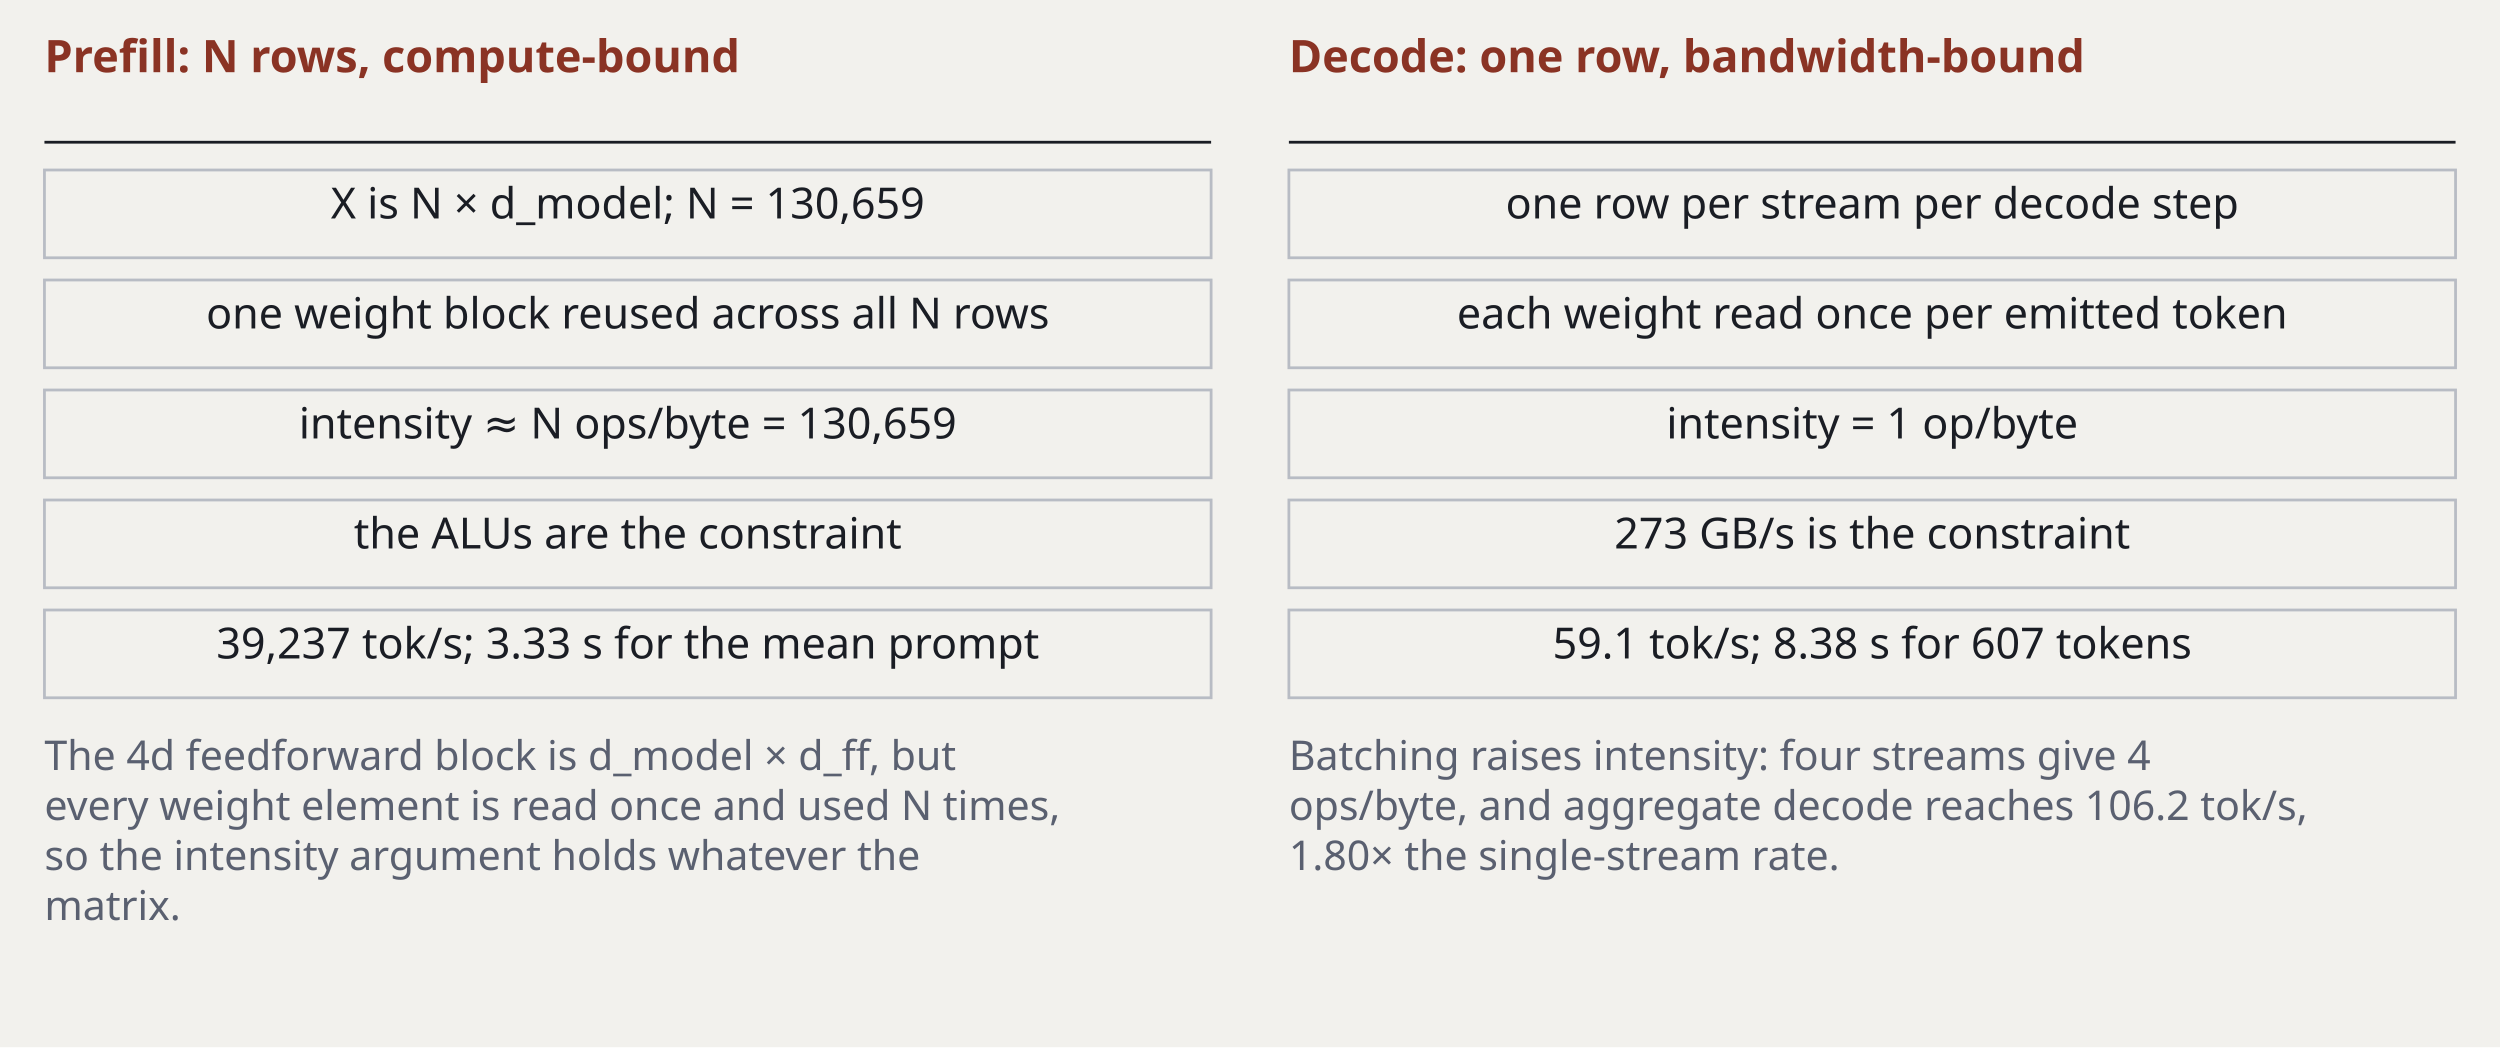
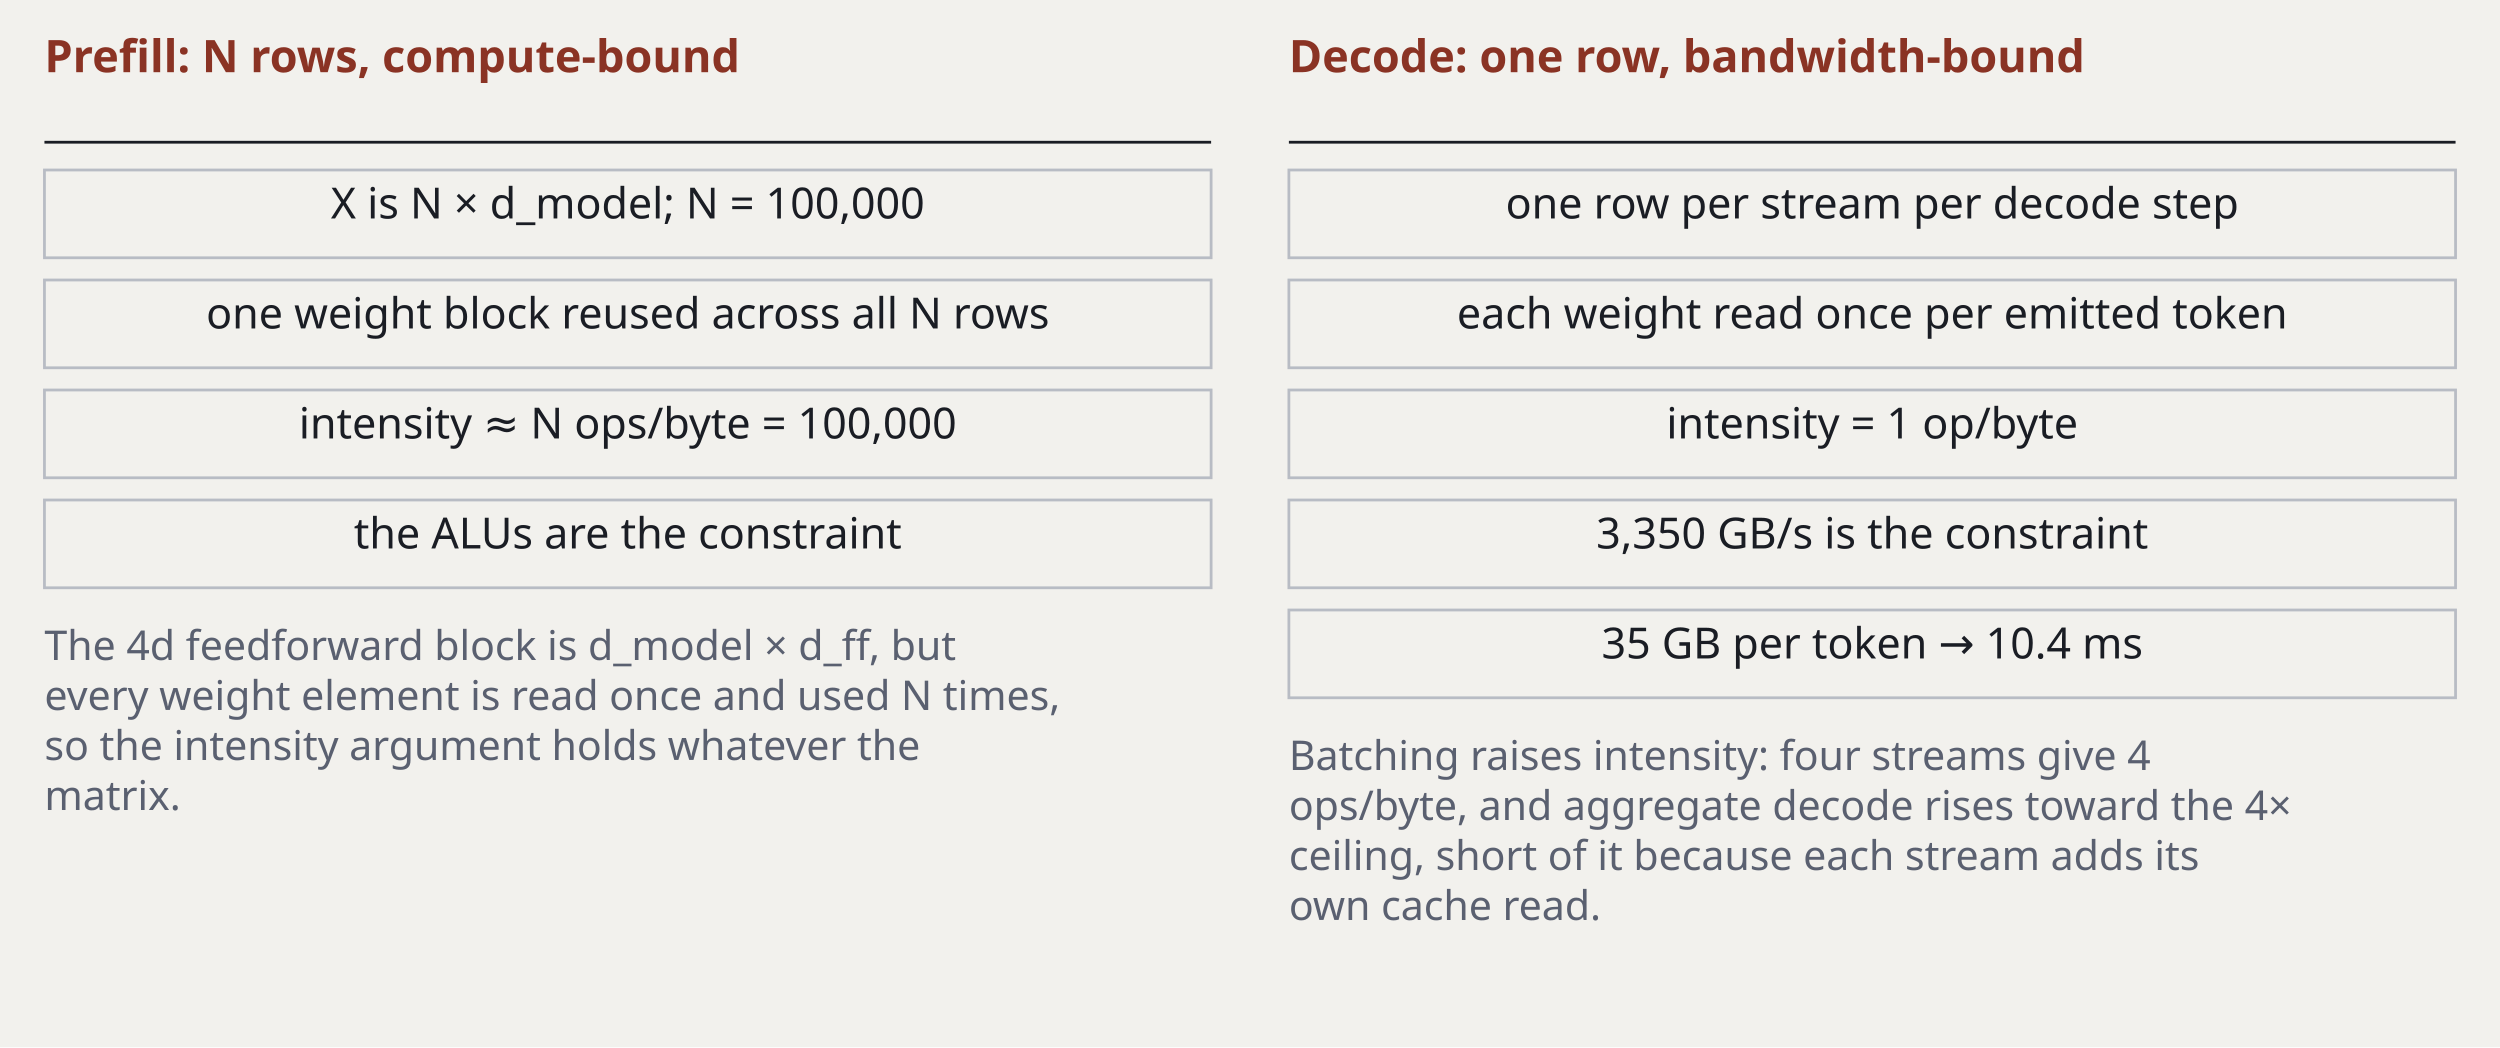
- <svg xmlns="http://www.w3.org/2000/svg" class="fig-svg" viewBox="0 0 900 377" width="100%" role="img" aria-labelledby="fig-title-7cb83e7f" aria-describedby="fig-desc-7cb83e7f">
+ <svg xmlns="http://www.w3.org/2000/svg" class="fig-svg" viewBox="0 0 900 377" width="100%" role="img" aria-labelledby="fig-title-e8de81db" aria-describedby="fig-desc-e8de81db">
  <defs>
-     <marker id="arrow-7cb83e7f" viewBox="0 0 8 8" refX="7" refY="4" markerWidth="7" markerHeight="7" orient="auto">
+     <marker id="arrow-e8de81db" viewBox="0 0 8 8" refX="7" refY="4" markerWidth="7" markerHeight="7" orient="auto">
      <path d="M0,0 L8,4 L0,8 z" fill="var(--color-muted, #5a6070)" />
    </marker>
-     <marker id="arrow-accent-7cb83e7f" viewBox="0 0 8 8" refX="7" refY="4" markerWidth="7" markerHeight="7" orient="auto">
+     <marker id="arrow-accent-e8de81db" viewBox="0 0 8 8" refX="7" refY="4" markerWidth="7" markerHeight="7" orient="auto">
      <path d="M0,0 L8,4 L0,8 z" fill="var(--color-accent, #8a3324)" />
    </marker>
  </defs>
  <rect x="0" y="0" width="900" height="377" fill="var(--color-sheet, #f2f1ed)" />
  <text x="16.00" y="26.00" font-family="'Hanken Grotesk', ui-sans-serif, system-ui, sans-serif" font-size="16.2" font-weight="600" fill="var(--color-accent, #8a3324)" text-anchor="start">Prefill: N rows, compute-bound</text>
  <line x1="16.00" y1="51.20" x2="436.00" y2="51.20" stroke="var(--color-ink, #1a1d24)" stroke-width="1" />
  <rect x="16.00" y="61.20" width="420.00" height="31.60" rx="0" fill="none" stroke="var(--color-rule, #b8bcc4)" stroke-width="1" />
-   <text x="226.00" y="78.65" font-family="'Hanken Grotesk', ui-sans-serif, system-ui, sans-serif" font-size="15.48" font-weight="400" fill="var(--color-ink, #1a1d24)" text-anchor="middle">X is N × d_model; N = 130,659</text>
+   <text x="226.00" y="78.65" font-family="'Hanken Grotesk', ui-sans-serif, system-ui, sans-serif" font-size="15.48" font-weight="400" fill="var(--color-ink, #1a1d24)" text-anchor="middle">X is N × d_model; N = 100,000</text>
  <rect x="16.00" y="100.80" width="420.00" height="31.60" rx="0" fill="none" stroke="var(--color-rule, #b8bcc4)" stroke-width="1" />
  <text x="226.00" y="118.25" font-family="'Hanken Grotesk', ui-sans-serif, system-ui, sans-serif" font-size="15.48" font-weight="400" fill="var(--color-ink, #1a1d24)" text-anchor="middle">one weight block reused across all N rows</text>
  <rect x="16.00" y="140.40" width="420.00" height="31.60" rx="0" fill="none" stroke="var(--color-rule, #b8bcc4)" stroke-width="1" />
-   <text x="226.00" y="157.85" font-family="'Hanken Grotesk', ui-sans-serif, system-ui, sans-serif" font-size="15.48" font-weight="400" fill="var(--color-ink, #1a1d24)" text-anchor="middle">intensity ≈ N ops/byte = 130,659</text>
+   <text x="226.00" y="157.85" font-family="'Hanken Grotesk', ui-sans-serif, system-ui, sans-serif" font-size="15.48" font-weight="400" fill="var(--color-ink, #1a1d24)" text-anchor="middle">intensity ≈ N ops/byte = 100,000</text>
  <rect x="16.00" y="180.00" width="420.00" height="31.60" rx="0" fill="none" stroke="var(--color-rule, #b8bcc4)" stroke-width="1" />
  <text x="226.00" y="197.45" font-family="'Hanken Grotesk', ui-sans-serif, system-ui, sans-serif" font-size="15.48" font-weight="400" fill="var(--color-ink, #1a1d24)" text-anchor="middle">the ALUs are the constraint</text>
-   <rect x="16.00" y="219.60" width="420.00" height="31.60" rx="0" fill="none" stroke="var(--color-rule, #b8bcc4)" stroke-width="1" />
-   <text x="226.00" y="237.05" font-family="'Hanken Grotesk', ui-sans-serif, system-ui, sans-serif" font-size="15.48" font-weight="400" fill="var(--color-ink, #1a1d24)" text-anchor="middle">39,237 tok/s; 3.33 s for the mean prompt</text>
-   <text x="16.00" y="277.20" font-family="'Hanken Grotesk', ui-sans-serif, system-ui, sans-serif" font-size="14.76" font-weight="400" fill="var(--color-muted, #5a6070)" text-anchor="start">The 4d feedforward block is d_model × d_ff, but</text>
-   <text x="16.00" y="295.20" font-family="'Hanken Grotesk', ui-sans-serif, system-ui, sans-serif" font-size="14.76" font-weight="400" fill="var(--color-muted, #5a6070)" text-anchor="start">every weight element is read once and used N times,</text>
-   <text x="16.00" y="313.20" font-family="'Hanken Grotesk', ui-sans-serif, system-ui, sans-serif" font-size="14.76" font-weight="400" fill="var(--color-muted, #5a6070)" text-anchor="start">so the intensity argument holds whatever the</text>
-   <text x="16.00" y="331.20" font-family="'Hanken Grotesk', ui-sans-serif, system-ui, sans-serif" font-size="14.76" font-weight="400" fill="var(--color-muted, #5a6070)" text-anchor="start">matrix.</text>
+   <text x="16.00" y="237.60" font-family="'Hanken Grotesk', ui-sans-serif, system-ui, sans-serif" font-size="14.76" font-weight="400" fill="var(--color-muted, #5a6070)" text-anchor="start">The 4d feedforward block is d_model × d_ff, but</text>
+   <text x="16.00" y="255.60" font-family="'Hanken Grotesk', ui-sans-serif, system-ui, sans-serif" font-size="14.76" font-weight="400" fill="var(--color-muted, #5a6070)" text-anchor="start">every weight element is read once and used N times,</text>
+   <text x="16.00" y="273.60" font-family="'Hanken Grotesk', ui-sans-serif, system-ui, sans-serif" font-size="14.76" font-weight="400" fill="var(--color-muted, #5a6070)" text-anchor="start">so the intensity argument holds whatever the</text>
+   <text x="16.00" y="291.60" font-family="'Hanken Grotesk', ui-sans-serif, system-ui, sans-serif" font-size="14.76" font-weight="400" fill="var(--color-muted, #5a6070)" text-anchor="start">matrix.</text>
  <text x="464.00" y="26.00" font-family="'Hanken Grotesk', ui-sans-serif, system-ui, sans-serif" font-size="16.2" font-weight="600" fill="var(--color-accent, #8a3324)" text-anchor="start">Decode: one row, bandwidth-bound</text>
  <line x1="464.00" y1="51.20" x2="884.00" y2="51.20" stroke="var(--color-ink, #1a1d24)" stroke-width="1" />
  <rect x="464.00" y="61.20" width="420.00" height="31.60" rx="0" fill="none" stroke="var(--color-rule, #b8bcc4)" stroke-width="1" />
  <text x="674.00" y="78.65" font-family="'Hanken Grotesk', ui-sans-serif, system-ui, sans-serif" font-size="15.48" font-weight="400" fill="var(--color-ink, #1a1d24)" text-anchor="middle">one row per stream per decode step</text>
  <rect x="464.00" y="100.80" width="420.00" height="31.60" rx="0" fill="none" stroke="var(--color-rule, #b8bcc4)" stroke-width="1" />
  <text x="674.00" y="118.25" font-family="'Hanken Grotesk', ui-sans-serif, system-ui, sans-serif" font-size="15.48" font-weight="400" fill="var(--color-ink, #1a1d24)" text-anchor="middle">each weight read once per emitted token</text>
  <rect x="464.00" y="140.40" width="420.00" height="31.60" rx="0" fill="none" stroke="var(--color-rule, #b8bcc4)" stroke-width="1" />
  <text x="674.00" y="157.85" font-family="'Hanken Grotesk', ui-sans-serif, system-ui, sans-serif" font-size="15.48" font-weight="400" fill="var(--color-ink, #1a1d24)" text-anchor="middle">intensity = 1 op/byte</text>
  <rect x="464.00" y="180.00" width="420.00" height="31.60" rx="0" fill="none" stroke="var(--color-rule, #b8bcc4)" stroke-width="1" />
-   <text x="674.00" y="197.45" font-family="'Hanken Grotesk', ui-sans-serif, system-ui, sans-serif" font-size="15.48" font-weight="400" fill="var(--color-ink, #1a1d24)" text-anchor="middle">273 GB/s is the constraint</text>
+   <text x="674.00" y="197.45" font-family="'Hanken Grotesk', ui-sans-serif, system-ui, sans-serif" font-size="15.48" font-weight="400" fill="var(--color-ink, #1a1d24)" text-anchor="middle">3,350 GB/s is the constraint</text>
  <rect x="464.00" y="219.60" width="420.00" height="31.60" rx="0" fill="none" stroke="var(--color-rule, #b8bcc4)" stroke-width="1" />
-   <text x="674.00" y="237.05" font-family="'Hanken Grotesk', ui-sans-serif, system-ui, sans-serif" font-size="15.48" font-weight="400" fill="var(--color-ink, #1a1d24)" text-anchor="middle">59.1 tok/s; 8.38 s for 607 tokens</text>
+   <text x="674.00" y="237.05" font-family="'Hanken Grotesk', ui-sans-serif, system-ui, sans-serif" font-size="15.48" font-weight="400" fill="var(--color-ink, #1a1d24)" text-anchor="middle">35 GB per token → 10.4 ms</text>
  <text x="464.00" y="277.20" font-family="'Hanken Grotesk', ui-sans-serif, system-ui, sans-serif" font-size="14.76" font-weight="400" fill="var(--color-muted, #5a6070)" text-anchor="start">Batching raises intensity: four streams give 4</text>
-   <text x="464.00" y="295.20" font-family="'Hanken Grotesk', ui-sans-serif, system-ui, sans-serif" font-size="14.76" font-weight="400" fill="var(--color-muted, #5a6070)" text-anchor="start">ops/byte, and aggregate decode reaches 106.2 tok/s,</text>
-   <text x="464.00" y="313.20" font-family="'Hanken Grotesk', ui-sans-serif, system-ui, sans-serif" font-size="14.76" font-weight="400" fill="var(--color-muted, #5a6070)" text-anchor="start">1.80× the single-stream rate.</text>
+   <text x="464.00" y="295.20" font-family="'Hanken Grotesk', ui-sans-serif, system-ui, sans-serif" font-size="14.76" font-weight="400" fill="var(--color-muted, #5a6070)" text-anchor="start">ops/byte, and aggregate decode rises toward the 4×</text>
+   <text x="464.00" y="313.20" font-family="'Hanken Grotesk', ui-sans-serif, system-ui, sans-serif" font-size="14.76" font-weight="400" fill="var(--color-muted, #5a6070)" text-anchor="start">ceiling, short of it because each stream adds its</text>
+   <text x="464.00" y="331.20" font-family="'Hanken Grotesk', ui-sans-serif, system-ui, sans-serif" font-size="14.76" font-weight="400" fill="var(--color-muted, #5a6070)" text-anchor="start">own cache read.</text>
</svg>
